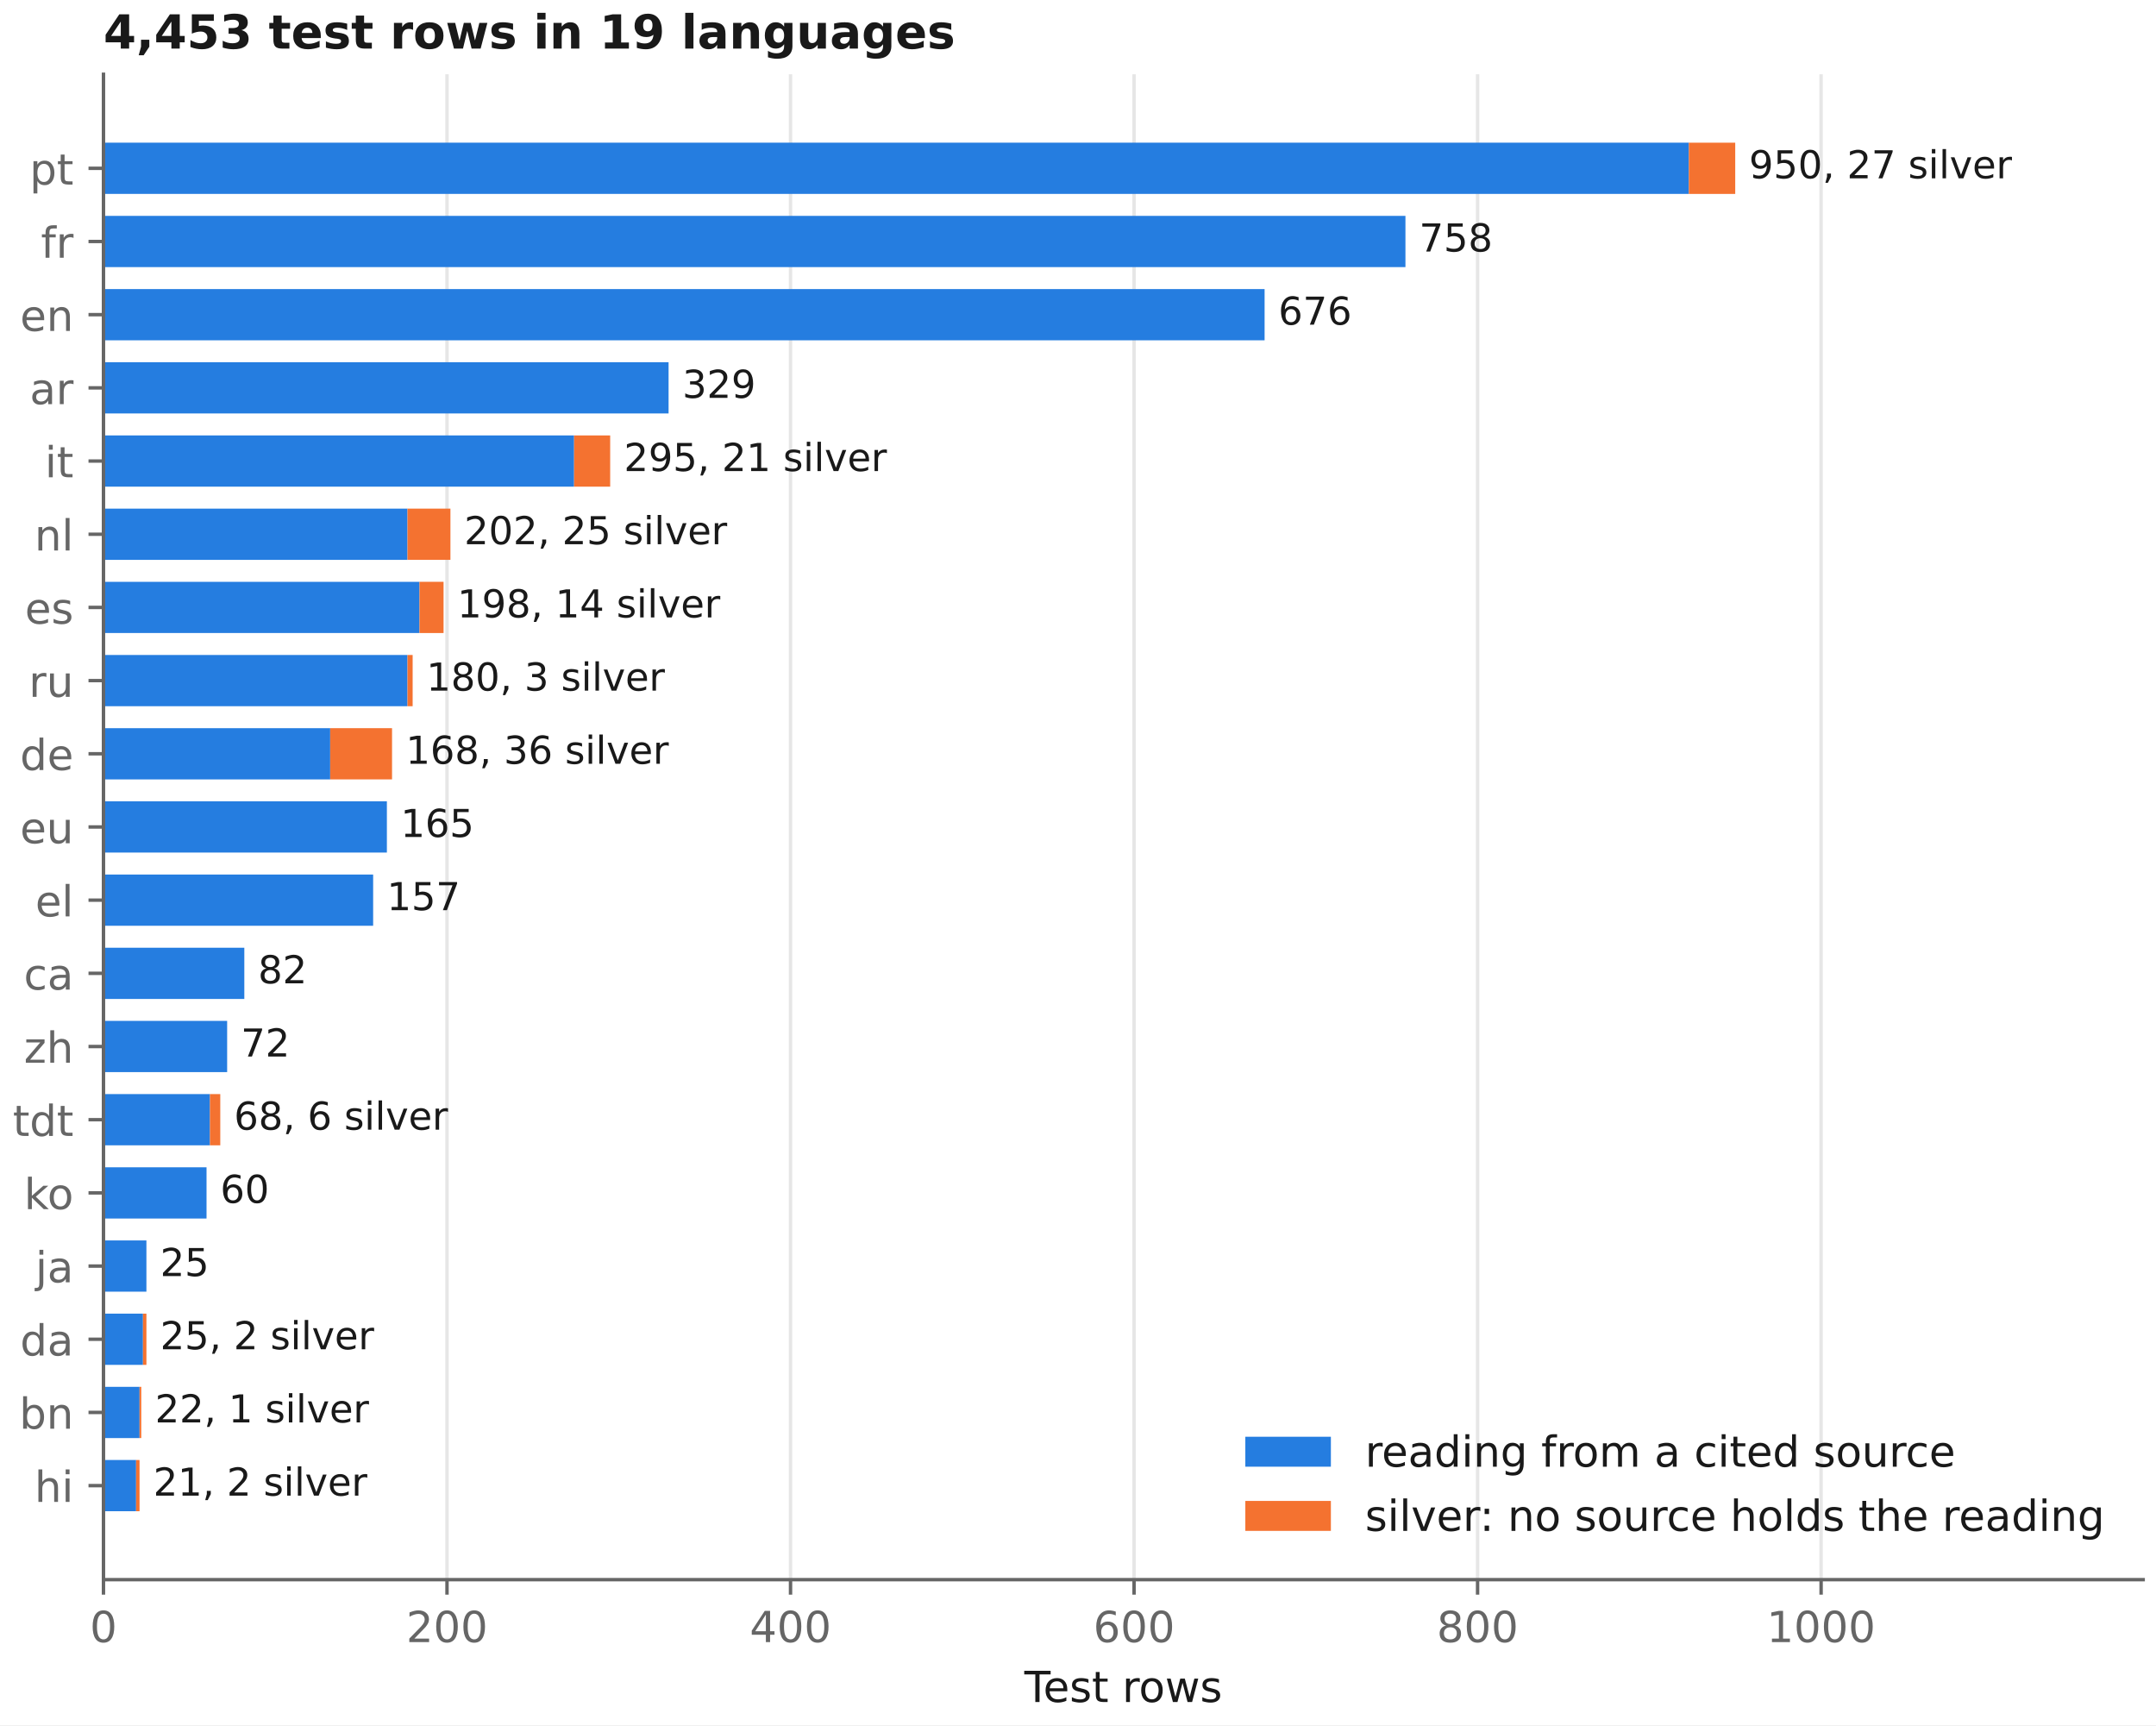
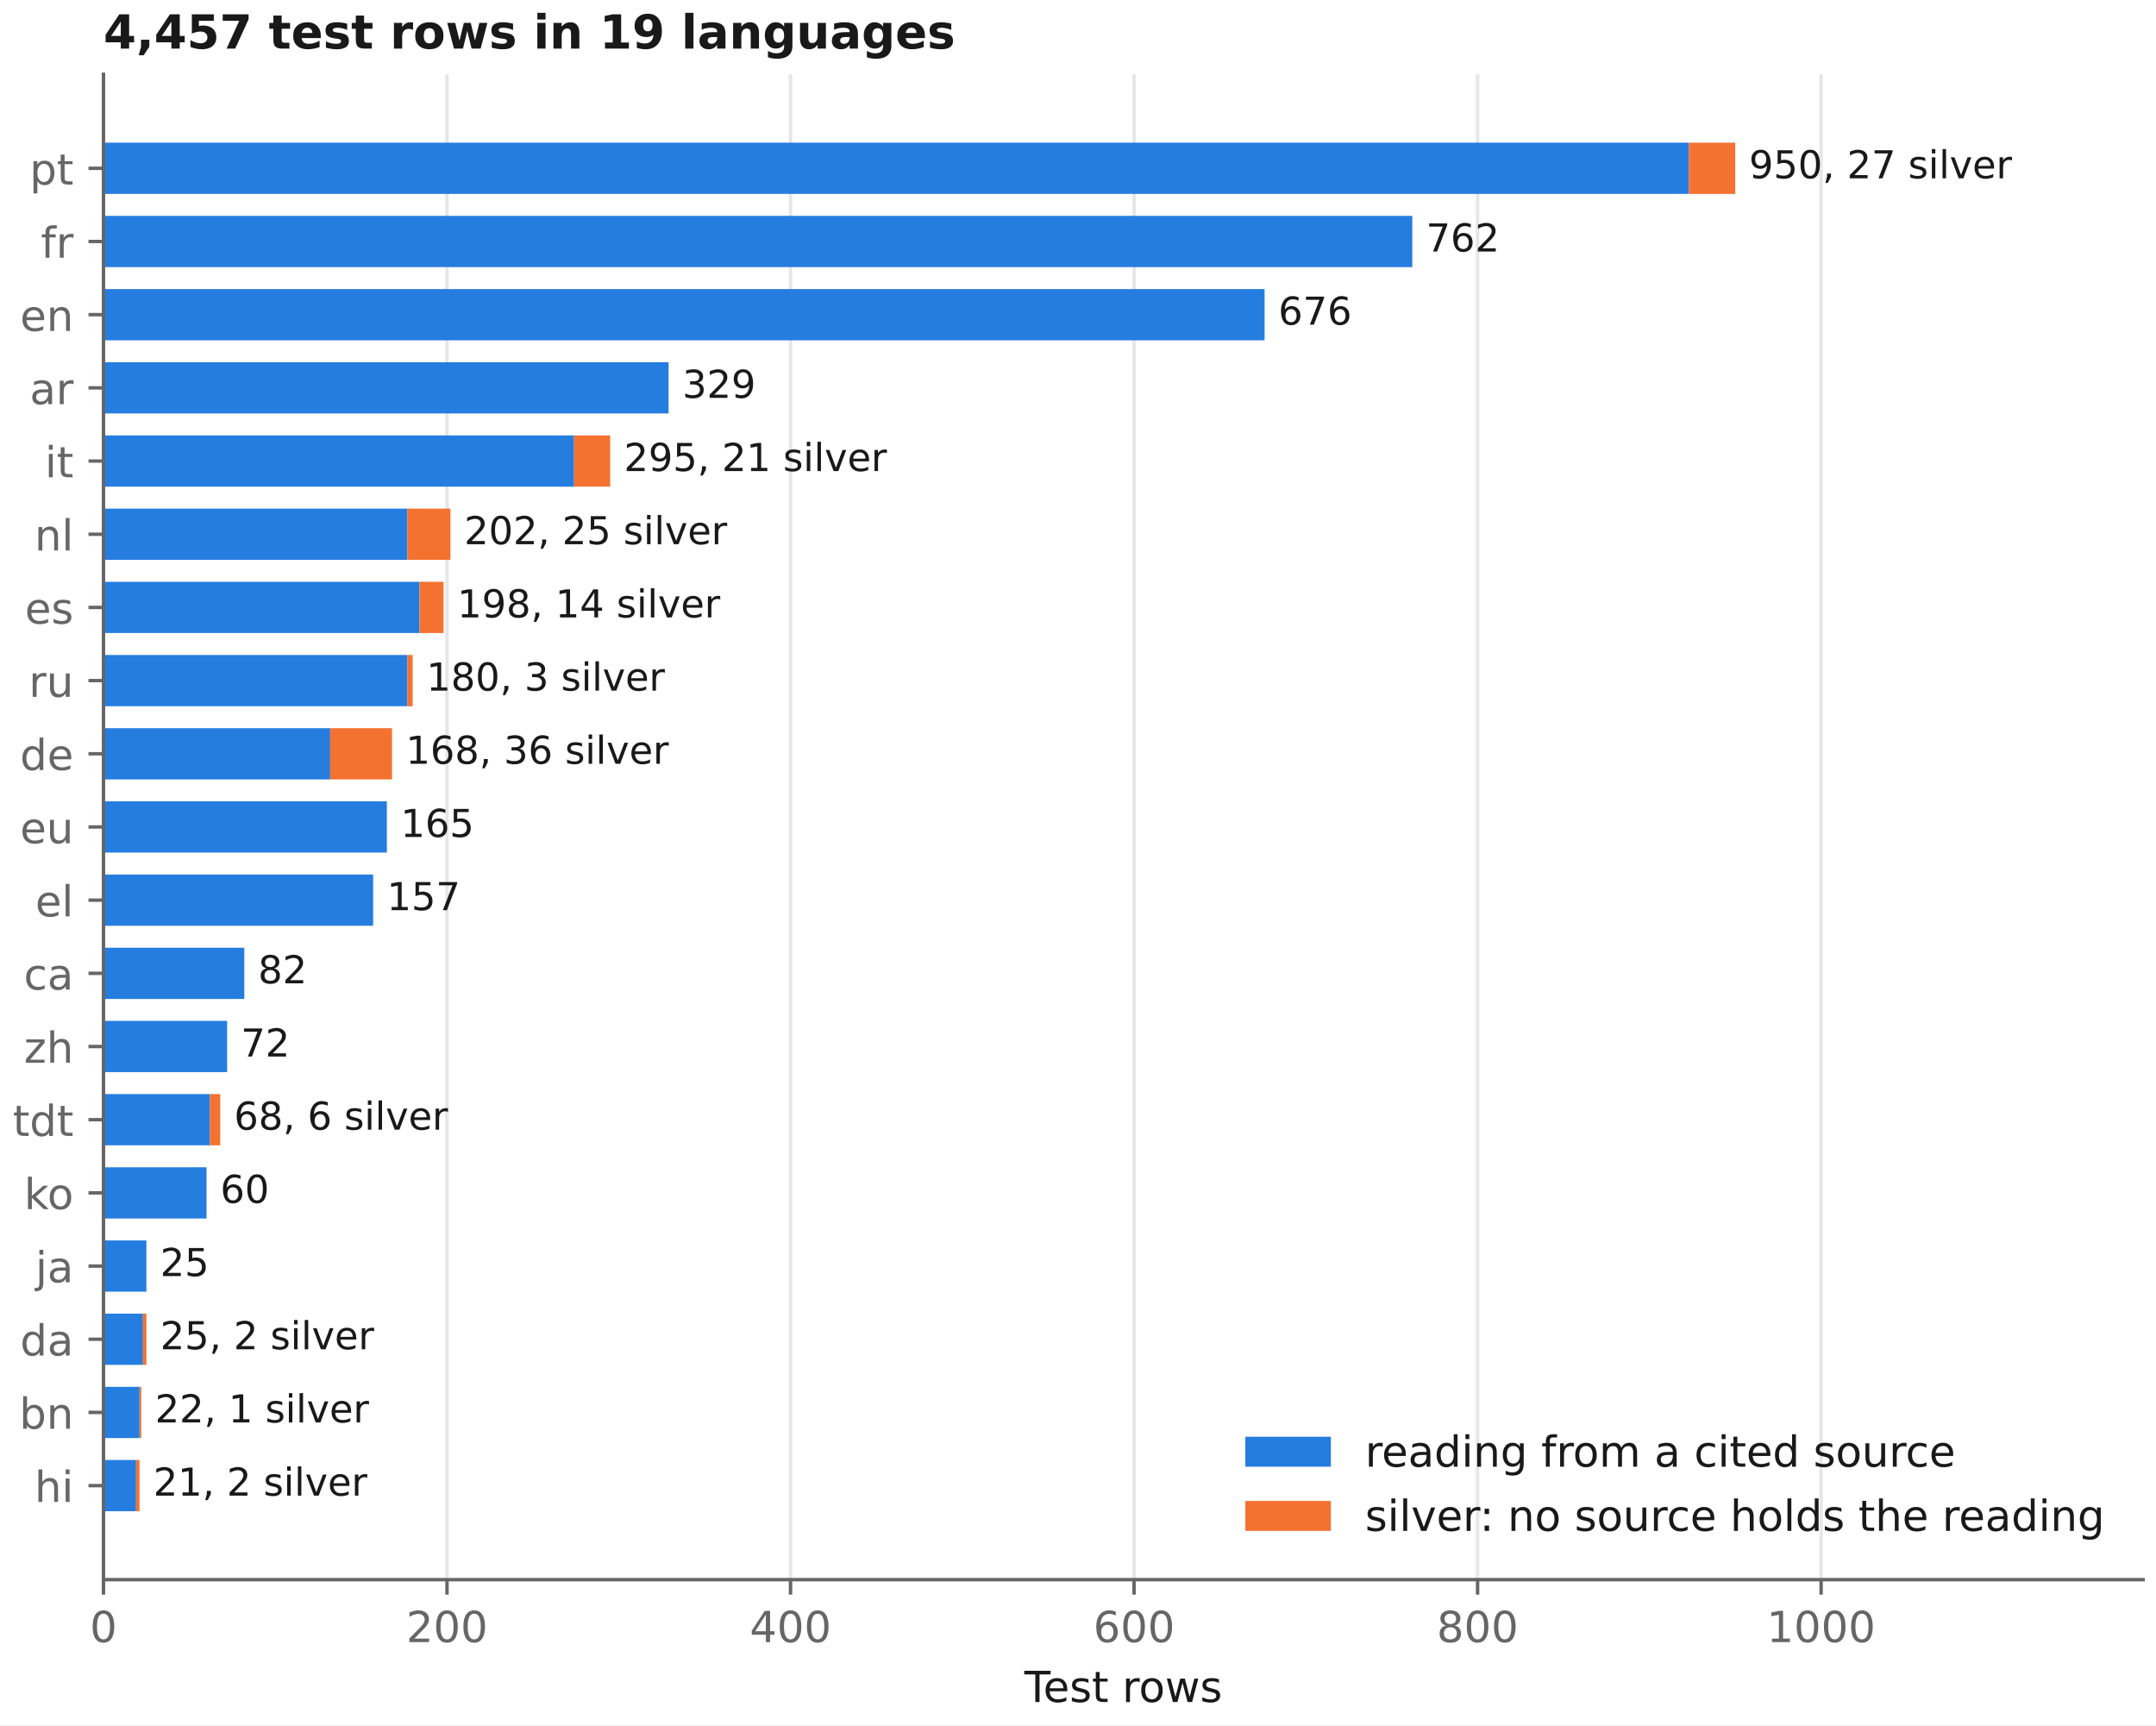
<svg xmlns="http://www.w3.org/2000/svg" xmlns:xlink="http://www.w3.org/1999/xlink" width="504pt" height="403.2pt" viewBox="0 0 504 403.2" version="1.1">
  <defs>
    <style type="text/css">*{stroke-linejoin: round; stroke-linecap: butt}</style>
  </defs>
  <g id="figure_1">
    <g id="patch_1">
      <path d="M 0 403.2  L 504 403.2  L 504 0  L 0 0  z " style="fill: #ffffff" />
    </g>
    <g id="axes_1">
      <g id="patch_2">
        <path d="M 24.189 369.2  L 501 369.2  L 501 17.359  L 24.189 17.359  z " style="fill: #ffffff" />
      </g>
      <g id="matplotlib.axis_1">
        <g id="xtick_1">
          <g id="line2d_1">
            <path d="M 24.189 369.2  L 24.189 17.359  " clip-path="url(#pc257450eb6)" style="fill: none; stroke: #e6e6e6; stroke-width: 0.8; stroke-linecap: square" />
          </g>
          <g id="line2d_2">
            <defs>
              <path id="m0db574f044" d="M 0 0  L 0 3.5  " style="stroke: #666666; stroke-width: 0.8" />
            </defs>
            <g>
              <use xlink:href="#m0db574f044" x="24.189" y="369.2" style="fill: #666666; stroke: #666666; stroke-width: 0.8" />
            </g>
          </g>
          <g id="text_1">
            <text style="font-size: 10px; font-family: 'DejaVu Sans', 'Bitstream Vera Sans', 'Computer Modern Sans Serif', 'Lucida Grande', 'Verdana', 'Geneva', 'Lucid', 'Arial', 'Helvetica', 'Avant Garde', sans-serif; text-anchor: middle; fill: #666666" x="24.189" y="383.797" transform="rotate(-0 24.1893 383.7974)">0</text>
          </g>
        </g>
        <g id="xtick_2">
          <g id="line2d_3">
            <path d="M 104.494 369.2  L 104.494 17.359  " clip-path="url(#pc257450eb6)" style="fill: none; stroke: #e6e6e6; stroke-width: 0.8; stroke-linecap: square" />
          </g>
          <g id="line2d_4">
            <g>
              <use xlink:href="#m0db574f044" x="104.494" y="369.2" style="fill: #666666; stroke: #666666; stroke-width: 0.8" />
            </g>
          </g>
          <g id="text_2">
            <text style="font-size: 10px; font-family: 'DejaVu Sans', 'Bitstream Vera Sans', 'Computer Modern Sans Serif', 'Lucida Grande', 'Verdana', 'Geneva', 'Lucid', 'Arial', 'Helvetica', 'Avant Garde', sans-serif; text-anchor: middle; fill: #666666" x="104.494" y="383.797" transform="rotate(-0 104.4942 383.7974)">200</text>
          </g>
        </g>
        <g id="xtick_3">
          <g id="line2d_5">
            <path d="M 184.799 369.2  L 184.799 17.359  " clip-path="url(#pc257450eb6)" style="fill: none; stroke: #e6e6e6; stroke-width: 0.8; stroke-linecap: square" />
          </g>
          <g id="line2d_6">
            <g>
              <use xlink:href="#m0db574f044" x="184.799" y="369.2" style="fill: #666666; stroke: #666666; stroke-width: 0.8" />
            </g>
          </g>
          <g id="text_3">
            <text style="font-size: 10px; font-family: 'DejaVu Sans', 'Bitstream Vera Sans', 'Computer Modern Sans Serif', 'Lucida Grande', 'Verdana', 'Geneva', 'Lucid', 'Arial', 'Helvetica', 'Avant Garde', sans-serif; text-anchor: middle; fill: #666666" x="184.799" y="383.797" transform="rotate(-0 184.7991 383.7974)">400</text>
          </g>
        </g>
        <g id="xtick_4">
          <g id="line2d_7">
            <path d="M 265.104 369.2  L 265.104 17.359  " clip-path="url(#pc257450eb6)" style="fill: none; stroke: #e6e6e6; stroke-width: 0.8; stroke-linecap: square" />
          </g>
          <g id="line2d_8">
            <g>
              <use xlink:href="#m0db574f044" x="265.104" y="369.2" style="fill: #666666; stroke: #666666; stroke-width: 0.8" />
            </g>
          </g>
          <g id="text_4">
            <text style="font-size: 10px; font-family: 'DejaVu Sans', 'Bitstream Vera Sans', 'Computer Modern Sans Serif', 'Lucida Grande', 'Verdana', 'Geneva', 'Lucid', 'Arial', 'Helvetica', 'Avant Garde', sans-serif; text-anchor: middle; fill: #666666" x="265.104" y="383.797" transform="rotate(-0 265.1041 383.7974)">600</text>
          </g>
        </g>
        <g id="xtick_5">
          <g id="line2d_9">
            <path d="M 345.409 369.2  L 345.409 17.359  " clip-path="url(#pc257450eb6)" style="fill: none; stroke: #e6e6e6; stroke-width: 0.8; stroke-linecap: square" />
          </g>
          <g id="line2d_10">
            <g>
              <use xlink:href="#m0db574f044" x="345.409" y="369.2" style="fill: #666666; stroke: #666666; stroke-width: 0.8" />
            </g>
          </g>
          <g id="text_5">
            <text style="font-size: 10px; font-family: 'DejaVu Sans', 'Bitstream Vera Sans', 'Computer Modern Sans Serif', 'Lucida Grande', 'Verdana', 'Geneva', 'Lucid', 'Arial', 'Helvetica', 'Avant Garde', sans-serif; text-anchor: middle; fill: #666666" x="345.409" y="383.797" transform="rotate(-0 345.409 383.7974)">800</text>
          </g>
        </g>
        <g id="xtick_6">
          <g id="line2d_11">
            <path d="M 425.714 369.2  L 425.714 17.359  " clip-path="url(#pc257450eb6)" style="fill: none; stroke: #e6e6e6; stroke-width: 0.8; stroke-linecap: square" />
          </g>
          <g id="line2d_12">
            <g>
              <use xlink:href="#m0db574f044" x="425.714" y="369.2" style="fill: #666666; stroke: #666666; stroke-width: 0.8" />
            </g>
          </g>
          <g id="text_6">
            <text style="font-size: 10px; font-family: 'DejaVu Sans', 'Bitstream Vera Sans', 'Computer Modern Sans Serif', 'Lucida Grande', 'Verdana', 'Geneva', 'Lucid', 'Arial', 'Helvetica', 'Avant Garde', sans-serif; text-anchor: middle; fill: #666666" x="425.714" y="383.797" transform="rotate(-0 425.7139 383.7974)">1000</text>
          </g>
        </g>
        <g id="text_7">
          <text style="font-size: 10px; font-family: 'DejaVu Sans', 'Bitstream Vera Sans', 'Computer Modern Sans Serif', 'Lucida Grande', 'Verdana', 'Geneva', 'Lucid', 'Arial', 'Helvetica', 'Avant Garde', sans-serif; text-anchor: middle; fill: #191919" x="262.595" y="397.797" transform="rotate(-0 262.5945 397.7974)">Test rows</text>
        </g>
      </g>
      <g id="matplotlib.axis_2">
        <g id="ytick_1">
          <g id="line2d_13">
            <defs>
              <path id="m9a97e96fcf" d="M 0 0  L -3.5 0  " style="stroke: #666666; stroke-width: 0.8" />
            </defs>
            <g>
              <use xlink:href="#m9a97e96fcf" x="24.189" y="347.22" style="fill: #666666; stroke: #666666; stroke-width: 0.8" />
            </g>
          </g>
          <g id="text_8">
            <text style="font-size: 10px; font-family: 'DejaVu Sans', 'Bitstream Vera Sans', 'Computer Modern Sans Serif', 'Lucida Grande', 'Verdana', 'Geneva', 'Lucid', 'Arial', 'Helvetica', 'Avant Garde', sans-serif; text-anchor: end; fill: #666666" x="17.189" y="351.02" transform="rotate(-0 17.1893 351.0196)">hi</text>
          </g>
        </g>
        <g id="ytick_2">
          <g id="line2d_14">
            <g>
              <use xlink:href="#m9a97e96fcf" x="24.189" y="330.116" style="fill: #666666; stroke: #666666; stroke-width: 0.8" />
            </g>
          </g>
          <g id="text_9">
            <text style="font-size: 10px; font-family: 'DejaVu Sans', 'Bitstream Vera Sans', 'Computer Modern Sans Serif', 'Lucida Grande', 'Verdana', 'Geneva', 'Lucid', 'Arial', 'Helvetica', 'Avant Garde', sans-serif; text-anchor: end; fill: #666666" x="17.189" y="333.915" transform="rotate(-0 17.1893 333.915)">bn</text>
          </g>
        </g>
        <g id="ytick_3">
          <g id="line2d_15">
            <g>
              <use xlink:href="#m9a97e96fcf" x="24.189" y="313.011" style="fill: #666666; stroke: #666666; stroke-width: 0.8" />
            </g>
          </g>
          <g id="text_10">
            <text style="font-size: 10px; font-family: 'DejaVu Sans', 'Bitstream Vera Sans', 'Computer Modern Sans Serif', 'Lucida Grande', 'Verdana', 'Geneva', 'Lucid', 'Arial', 'Helvetica', 'Avant Garde', sans-serif; text-anchor: end; fill: #666666" x="17.189" y="316.81" transform="rotate(-0 17.1893 316.8104)">da</text>
          </g>
        </g>
        <g id="ytick_4">
          <g id="line2d_16">
            <g>
              <use xlink:href="#m9a97e96fcf" x="24.189" y="295.907" style="fill: #666666; stroke: #666666; stroke-width: 0.8" />
            </g>
          </g>
          <g id="text_11">
            <text style="font-size: 10px; font-family: 'DejaVu Sans', 'Bitstream Vera Sans', 'Computer Modern Sans Serif', 'Lucida Grande', 'Verdana', 'Geneva', 'Lucid', 'Arial', 'Helvetica', 'Avant Garde', sans-serif; text-anchor: end; fill: #666666" x="17.189" y="299.706" transform="rotate(-0 17.1893 299.7058)">ja</text>
          </g>
        </g>
        <g id="ytick_5">
          <g id="line2d_17">
            <g>
              <use xlink:href="#m9a97e96fcf" x="24.189" y="278.802" style="fill: #666666; stroke: #666666; stroke-width: 0.8" />
            </g>
          </g>
          <g id="text_12">
            <text style="font-size: 10px; font-family: 'DejaVu Sans', 'Bitstream Vera Sans', 'Computer Modern Sans Serif', 'Lucida Grande', 'Verdana', 'Geneva', 'Lucid', 'Arial', 'Helvetica', 'Avant Garde', sans-serif; text-anchor: end; fill: #666666" x="17.189" y="282.601" transform="rotate(-0 17.1893 282.6013)">ko</text>
          </g>
        </g>
        <g id="ytick_6">
          <g id="line2d_18">
            <g>
              <use xlink:href="#m9a97e96fcf" x="24.189" y="261.697" style="fill: #666666; stroke: #666666; stroke-width: 0.8" />
            </g>
          </g>
          <g id="text_13">
            <text style="font-size: 10px; font-family: 'DejaVu Sans', 'Bitstream Vera Sans', 'Computer Modern Sans Serif', 'Lucida Grande', 'Verdana', 'Geneva', 'Lucid', 'Arial', 'Helvetica', 'Avant Garde', sans-serif; text-anchor: end; fill: #666666" x="17.189" y="265.497" transform="rotate(-0 17.1893 265.4967)">tdt</text>
          </g>
        </g>
        <g id="ytick_7">
          <g id="line2d_19">
            <g>
              <use xlink:href="#m9a97e96fcf" x="24.189" y="244.593" style="fill: #666666; stroke: #666666; stroke-width: 0.8" />
            </g>
          </g>
          <g id="text_14">
            <text style="font-size: 10px; font-family: 'DejaVu Sans', 'Bitstream Vera Sans', 'Computer Modern Sans Serif', 'Lucida Grande', 'Verdana', 'Geneva', 'Lucid', 'Arial', 'Helvetica', 'Avant Garde', sans-serif; text-anchor: end; fill: #666666" x="17.189" y="248.392" transform="rotate(-0 17.1893 248.3921)">zh</text>
          </g>
        </g>
        <g id="ytick_8">
          <g id="line2d_20">
            <g>
              <use xlink:href="#m9a97e96fcf" x="24.189" y="227.488" style="fill: #666666; stroke: #666666; stroke-width: 0.8" />
            </g>
          </g>
          <g id="text_15">
            <text style="font-size: 10px; font-family: 'DejaVu Sans', 'Bitstream Vera Sans', 'Computer Modern Sans Serif', 'Lucida Grande', 'Verdana', 'Geneva', 'Lucid', 'Arial', 'Helvetica', 'Avant Garde', sans-serif; text-anchor: end; fill: #666666" x="17.189" y="231.287" transform="rotate(-0 17.1893 231.2871)">ca</text>
          </g>
        </g>
        <g id="ytick_9">
          <g id="line2d_21">
            <g>
              <use xlink:href="#m9a97e96fcf" x="24.189" y="210.384" style="fill: #666666; stroke: #666666; stroke-width: 0.8" />
            </g>
          </g>
          <g id="text_16">
            <text style="font-size: 10px; font-family: 'DejaVu Sans', 'Bitstream Vera Sans', 'Computer Modern Sans Serif', 'Lucida Grande', 'Verdana', 'Geneva', 'Lucid', 'Arial', 'Helvetica', 'Avant Garde', sans-serif; text-anchor: end; fill: #666666" x="17.189" y="214.183" transform="rotate(-0 17.1893 214.1829)">el</text>
          </g>
        </g>
        <g id="ytick_10">
          <g id="line2d_22">
            <g>
              <use xlink:href="#m9a97e96fcf" x="24.189" y="193.279" style="fill: #666666; stroke: #666666; stroke-width: 0.8" />
            </g>
          </g>
          <g id="text_17">
            <text style="font-size: 10px; font-family: 'DejaVu Sans', 'Bitstream Vera Sans', 'Computer Modern Sans Serif', 'Lucida Grande', 'Verdana', 'Geneva', 'Lucid', 'Arial', 'Helvetica', 'Avant Garde', sans-serif; text-anchor: end; fill: #666666" x="17.189" y="197.078" transform="rotate(-0 17.1893 197.078)">eu</text>
          </g>
        </g>
        <g id="ytick_11">
          <g id="line2d_23">
            <g>
              <use xlink:href="#m9a97e96fcf" x="24.189" y="176.175" style="fill: #666666; stroke: #666666; stroke-width: 0.8" />
            </g>
          </g>
          <g id="text_18">
            <text style="font-size: 10px; font-family: 'DejaVu Sans', 'Bitstream Vera Sans', 'Computer Modern Sans Serif', 'Lucida Grande', 'Verdana', 'Geneva', 'Lucid', 'Arial', 'Helvetica', 'Avant Garde', sans-serif; text-anchor: end; fill: #666666" x="17.189" y="179.974" transform="rotate(-0 17.1893 179.9738)">de</text>
          </g>
        </g>
        <g id="ytick_12">
          <g id="line2d_24">
            <g>
              <use xlink:href="#m9a97e96fcf" x="24.189" y="159.07" style="fill: #666666; stroke: #666666; stroke-width: 0.8" />
            </g>
          </g>
          <g id="text_19">
            <text style="font-size: 10px; font-family: 'DejaVu Sans', 'Bitstream Vera Sans', 'Computer Modern Sans Serif', 'Lucida Grande', 'Verdana', 'Geneva', 'Lucid', 'Arial', 'Helvetica', 'Avant Garde', sans-serif; text-anchor: end; fill: #666666" x="17.189" y="162.869" transform="rotate(-0 17.1893 162.8688)">ru</text>
          </g>
        </g>
        <g id="ytick_13">
          <g id="line2d_25">
            <g>
              <use xlink:href="#m9a97e96fcf" x="24.189" y="141.965" style="fill: #666666; stroke: #666666; stroke-width: 0.8" />
            </g>
          </g>
          <g id="text_20">
            <text style="font-size: 10px; font-family: 'DejaVu Sans', 'Bitstream Vera Sans', 'Computer Modern Sans Serif', 'Lucida Grande', 'Verdana', 'Geneva', 'Lucid', 'Arial', 'Helvetica', 'Avant Garde', sans-serif; text-anchor: end; fill: #666666" x="17.189" y="145.764" transform="rotate(-0 17.1893 145.7642)">es</text>
          </g>
        </g>
        <g id="ytick_14">
          <g id="line2d_26">
            <g>
              <use xlink:href="#m9a97e96fcf" x="24.189" y="124.861" style="fill: #666666; stroke: #666666; stroke-width: 0.8" />
            </g>
          </g>
          <g id="text_21">
            <text style="font-size: 10px; font-family: 'DejaVu Sans', 'Bitstream Vera Sans', 'Computer Modern Sans Serif', 'Lucida Grande', 'Verdana', 'Geneva', 'Lucid', 'Arial', 'Helvetica', 'Avant Garde', sans-serif; text-anchor: end; fill: #666666" x="17.189" y="128.66" transform="rotate(-0 17.1893 128.66)">nl</text>
          </g>
        </g>
        <g id="ytick_15">
          <g id="line2d_27">
            <g>
              <use xlink:href="#m9a97e96fcf" x="24.189" y="107.756" style="fill: #666666; stroke: #666666; stroke-width: 0.8" />
            </g>
          </g>
          <g id="text_22">
            <text style="font-size: 10px; font-family: 'DejaVu Sans', 'Bitstream Vera Sans', 'Computer Modern Sans Serif', 'Lucida Grande', 'Verdana', 'Geneva', 'Lucid', 'Arial', 'Helvetica', 'Avant Garde', sans-serif; text-anchor: end; fill: #666666" x="17.189" y="111.555" transform="rotate(-0 17.1893 111.5555)">it</text>
          </g>
        </g>
        <g id="ytick_16">
          <g id="line2d_28">
            <g>
              <use xlink:href="#m9a97e96fcf" x="24.189" y="90.652" style="fill: #666666; stroke: #666666; stroke-width: 0.8" />
            </g>
          </g>
          <g id="text_23">
            <text style="font-size: 10px; font-family: 'DejaVu Sans', 'Bitstream Vera Sans', 'Computer Modern Sans Serif', 'Lucida Grande', 'Verdana', 'Geneva', 'Lucid', 'Arial', 'Helvetica', 'Avant Garde', sans-serif; text-anchor: end; fill: #666666" x="17.189" y="94.45" transform="rotate(-0 17.1893 94.45048)">ar</text>
          </g>
        </g>
        <g id="ytick_17">
          <g id="line2d_29">
            <g>
              <use xlink:href="#m9a97e96fcf" x="24.189" y="73.547" style="fill: #666666; stroke: #666666; stroke-width: 0.8" />
            </g>
          </g>
          <g id="text_24">
            <text style="font-size: 10px; font-family: 'DejaVu Sans', 'Bitstream Vera Sans', 'Computer Modern Sans Serif', 'Lucida Grande', 'Verdana', 'Geneva', 'Lucid', 'Arial', 'Helvetica', 'Avant Garde', sans-serif; text-anchor: end; fill: #666666" x="17.189" y="77.346" transform="rotate(-0 17.1893 77.3459)">en</text>
          </g>
        </g>
        <g id="ytick_18">
          <g id="line2d_30">
            <g>
              <use xlink:href="#m9a97e96fcf" x="24.189" y="56.442" style="fill: #666666; stroke: #666666; stroke-width: 0.8" />
            </g>
          </g>
          <g id="text_25">
            <text style="font-size: 10px; font-family: 'DejaVu Sans', 'Bitstream Vera Sans', 'Computer Modern Sans Serif', 'Lucida Grande', 'Verdana', 'Geneva', 'Lucid', 'Arial', 'Helvetica', 'Avant Garde', sans-serif; text-anchor: end; fill: #666666" x="17.189" y="60.242" transform="rotate(-0 17.1893 60.24171)">fr</text>
          </g>
        </g>
        <g id="ytick_19">
          <g id="line2d_31">
            <g>
              <use xlink:href="#m9a97e96fcf" x="24.189" y="39.338" style="fill: #666666; stroke: #666666; stroke-width: 0.8" />
            </g>
          </g>
          <g id="text_26">
            <text style="font-size: 10px; font-family: 'DejaVu Sans', 'Bitstream Vera Sans', 'Computer Modern Sans Serif', 'Lucida Grande', 'Verdana', 'Geneva', 'Lucid', 'Arial', 'Helvetica', 'Avant Garde', sans-serif; text-anchor: end; fill: #666666" x="17.189" y="43.137" transform="rotate(-0 17.1893 43.13674)">pt</text>
          </g>
        </g>
      </g>
      <g id="patch_3">
        <path d="M 24.189 353.207  L 31.818 353.207  L 31.818 341.234  L 24.189 341.234  z " clip-path="url(#pc257450eb6)" style="fill: #257de0" />
      </g>
      <g id="patch_4">
        <path d="M 24.189 336.102  L 32.621 336.102  L 32.621 324.129  L 24.189 324.129  z " clip-path="url(#pc257450eb6)" style="fill: #257de0" />
      </g>
      <g id="patch_5">
        <path d="M 24.189 318.998  L 33.424 318.998  L 33.424 307.025  L 24.189 307.025  z " clip-path="url(#pc257450eb6)" style="fill: #257de0" />
      </g>
      <g id="patch_6">
        <path d="M 24.189 301.893  L 34.227 301.893  L 34.227 289.92  L 24.189 289.92  z " clip-path="url(#pc257450eb6)" style="fill: #257de0" />
      </g>
      <g id="patch_7">
        <path d="M 24.189 284.789  L 48.281 284.789  L 48.281 272.815  L 24.189 272.815  z " clip-path="url(#pc257450eb6)" style="fill: #257de0" />
      </g>
      <g id="patch_8">
        <path d="M 24.189 267.684  L 49.084 267.684  L 49.084 255.711  L 24.189 255.711  z " clip-path="url(#pc257450eb6)" style="fill: #257de0" />
      </g>
      <g id="patch_9">
        <path d="M 24.189 250.579  L 53.099 250.579  L 53.099 238.606  L 24.189 238.606  z " clip-path="url(#pc257450eb6)" style="fill: #257de0" />
      </g>
      <g id="patch_10">
        <path d="M 24.189 233.475  L 57.114 233.475  L 57.114 221.502  L 24.189 221.502  z " clip-path="url(#pc257450eb6)" style="fill: #257de0" />
      </g>
      <g id="patch_11">
        <path d="M 24.189 216.37  L 87.229 216.37  L 87.229 204.397  L 24.189 204.397  z " clip-path="url(#pc257450eb6)" style="fill: #257de0" />
      </g>
      <g id="patch_12">
        <path d="M 24.189 199.266  L 90.441 199.266  L 90.441 187.293  L 24.189 187.293  z " clip-path="url(#pc257450eb6)" style="fill: #257de0" />
      </g>
      <g id="patch_13">
        <path d="M 24.189 182.161  L 77.191 182.161  L 77.191 170.188  L 24.189 170.188  z " clip-path="url(#pc257450eb6)" style="fill: #257de0" />
      </g>
      <g id="patch_14">
        <path d="M 24.189 165.057  L 95.259 165.057  L 95.259 153.083  L 24.189 153.083  z " clip-path="url(#pc257450eb6)" style="fill: #257de0" />
      </g>
      <g id="patch_15">
        <path d="M 24.189 147.952  L 98.07 147.952  L 98.07 135.979  L 24.189 135.979  z " clip-path="url(#pc257450eb6)" style="fill: #257de0" />
      </g>
      <g id="patch_16">
        <path d="M 24.189 130.847  L 95.259 130.847  L 95.259 118.874  L 24.189 118.874  z " clip-path="url(#pc257450eb6)" style="fill: #257de0" />
      </g>
      <g id="patch_17">
        <path d="M 24.189 113.743  L 134.207 113.743  L 134.207 101.77  L 24.189 101.77  z " clip-path="url(#pc257450eb6)" style="fill: #257de0" />
      </g>
      <g id="patch_18">
        <path d="M 24.189 96.638  L 156.291 96.638  L 156.291 84.665  L 24.189 84.665  z " clip-path="url(#pc257450eb6)" style="fill: #257de0" />
      </g>
      <g id="patch_19">
        <path d="M 24.189 79.534  L 295.62 79.534  L 295.62 67.56  L 24.189 67.56  z " clip-path="url(#pc257450eb6)" style="fill: #257de0" />
      </g>
      <g id="patch_20">
-         <path d="M 24.189 62.429  L 328.545 62.429  L 328.545 50.456  L 24.189 50.456  z " clip-path="url(#pc257450eb6)" style="fill: #257de0" />
+         <path d="M 24.189 62.429  L 330.151 62.429  L 330.151 50.456  L 24.189 50.456  z " clip-path="url(#pc257450eb6)" style="fill: #257de0" />
      </g>
      <g id="patch_21">
        <path d="M 24.189 45.325  L 394.797 45.325  L 394.797 33.351  L 24.189 33.351  z " clip-path="url(#pc257450eb6)" style="fill: #257de0" />
      </g>
      <g id="patch_22">
        <path d="M 31.818 353.207  L 32.621 353.207  L 32.621 341.234  L 31.818 341.234  z " clip-path="url(#pc257450eb6)" style="fill: #f47230" />
      </g>
      <g id="patch_23">
        <path d="M 32.621 336.102  L 33.023 336.102  L 33.023 324.129  L 32.621 324.129  z " clip-path="url(#pc257450eb6)" style="fill: #f47230" />
      </g>
      <g id="patch_24">
        <path d="M 33.424 318.998  L 34.227 318.998  L 34.227 307.025  L 33.424 307.025  z " clip-path="url(#pc257450eb6)" style="fill: #f47230" />
      </g>
      <g id="patch_25">
        <path d="M 34.227 301.893  L 34.227 301.893  L 34.227 289.92  L 34.227 289.92  z " clip-path="url(#pc257450eb6)" style="fill: #f47230" />
      </g>
      <g id="patch_26">
        <path d="M 48.281 284.789  L 48.281 284.789  L 48.281 272.815  L 48.281 272.815  z " clip-path="url(#pc257450eb6)" style="fill: #f47230" />
      </g>
      <g id="patch_27">
        <path d="M 49.084 267.684  L 51.493 267.684  L 51.493 255.711  L 49.084 255.711  z " clip-path="url(#pc257450eb6)" style="fill: #f47230" />
      </g>
      <g id="patch_28">
        <path d="M 53.099 250.579  L 53.099 250.579  L 53.099 238.606  L 53.099 238.606  z " clip-path="url(#pc257450eb6)" style="fill: #f47230" />
      </g>
      <g id="patch_29">
        <path d="M 57.114 233.475  L 57.114 233.475  L 57.114 221.502  L 57.114 221.502  z " clip-path="url(#pc257450eb6)" style="fill: #f47230" />
      </g>
      <g id="patch_30">
        <path d="M 87.229 216.37  L 87.229 216.37  L 87.229 204.397  L 87.229 204.397  z " clip-path="url(#pc257450eb6)" style="fill: #f47230" />
      </g>
      <g id="patch_31">
        <path d="M 90.441 199.266  L 90.441 199.266  L 90.441 187.293  L 90.441 187.293  z " clip-path="url(#pc257450eb6)" style="fill: #f47230" />
      </g>
      <g id="patch_32">
        <path d="M 77.191 182.161  L 91.645 182.161  L 91.645 170.188  L 77.191 170.188  z " clip-path="url(#pc257450eb6)" style="fill: #f47230" />
      </g>
      <g id="patch_33">
        <path d="M 95.259 165.057  L 96.464 165.057  L 96.464 153.083  L 95.259 153.083  z " clip-path="url(#pc257450eb6)" style="fill: #f47230" />
      </g>
      <g id="patch_34">
        <path d="M 98.07 147.952  L 103.691 147.952  L 103.691 135.979  L 98.07 135.979  z " clip-path="url(#pc257450eb6)" style="fill: #f47230" />
      </g>
      <g id="patch_35">
        <path d="M 95.259 130.847  L 105.297 130.847  L 105.297 118.874  L 95.259 118.874  z " clip-path="url(#pc257450eb6)" style="fill: #f47230" />
      </g>
      <g id="patch_36">
        <path d="M 134.207 113.743  L 142.639 113.743  L 142.639 101.77  L 134.207 101.77  z " clip-path="url(#pc257450eb6)" style="fill: #f47230" />
      </g>
      <g id="patch_37">
        <path d="M 156.291 96.638  L 156.291 96.638  L 156.291 84.665  L 156.291 84.665  z " clip-path="url(#pc257450eb6)" style="fill: #f47230" />
      </g>
      <g id="patch_38">
        <path d="M 295.62 79.534  L 295.62 79.534  L 295.62 67.56  L 295.62 67.56  z " clip-path="url(#pc257450eb6)" style="fill: #f47230" />
      </g>
      <g id="patch_39">
-         <path d="M 328.545 62.429  L 328.545 62.429  L 328.545 50.456  L 328.545 50.456  z " clip-path="url(#pc257450eb6)" style="fill: #f47230" />
+         <path d="M 330.151 62.429  L 330.151 62.429  L 330.151 50.456  L 330.151 50.456  z " clip-path="url(#pc257450eb6)" style="fill: #f47230" />
      </g>
      <g id="patch_40">
        <path d="M 394.797 45.325  L 405.638 45.325  L 405.638 33.351  L 394.797 33.351  z " clip-path="url(#pc257450eb6)" style="fill: #f47230" />
      </g>
      <g id="patch_41">
        <path d="M 24.189 369.2  L 24.189 17.359  " style="fill: none; stroke: #666666; stroke-width: 0.8; stroke-linejoin: miter; stroke-linecap: square" />
      </g>
      <g id="patch_42">
        <path d="M 24.189 369.2  L 501 369.2  " style="fill: none; stroke: #666666; stroke-width: 0.8; stroke-linejoin: miter; stroke-linecap: square" />
      </g>
      <g id="text_27">
        <text style="font-size: 9px; font-family: 'DejaVu Sans', 'Bitstream Vera Sans', 'Computer Modern Sans Serif', 'Lucida Grande', 'Verdana', 'Geneva', 'Lucid', 'Arial', 'Helvetica', 'Avant Garde', sans-serif; text-anchor: start; fill: #191919" x="35.834" y="349.559" transform="rotate(-0 35.83352 349.5586)">21, 2 silver</text>
      </g>
      <g id="text_28">
        <text style="font-size: 9px; font-family: 'DejaVu Sans', 'Bitstream Vera Sans', 'Computer Modern Sans Serif', 'Lucida Grande', 'Verdana', 'Geneva', 'Lucid', 'Arial', 'Helvetica', 'Avant Garde', sans-serif; text-anchor: start; fill: #191919" x="36.235" y="332.454" transform="rotate(-0 36.23504 332.454)">22, 1 silver</text>
      </g>
      <g id="text_29">
        <text style="font-size: 9px; font-family: 'DejaVu Sans', 'Bitstream Vera Sans', 'Computer Modern Sans Serif', 'Lucida Grande', 'Verdana', 'Geneva', 'Lucid', 'Arial', 'Helvetica', 'Avant Garde', sans-serif; text-anchor: start; fill: #191919" x="37.44" y="315.349" transform="rotate(-0 37.43961 315.3495)">25, 2 silver</text>
      </g>
      <g id="text_30">
        <text style="font-size: 9px; font-family: 'DejaVu Sans', 'Bitstream Vera Sans', 'Computer Modern Sans Serif', 'Lucida Grande', 'Verdana', 'Geneva', 'Lucid', 'Arial', 'Helvetica', 'Avant Garde', sans-serif; text-anchor: start; fill: #191919" x="37.44" y="298.245" transform="rotate(-0 37.43961 298.2445)">25</text>
      </g>
      <g id="text_31">
        <text style="font-size: 9px; font-family: 'DejaVu Sans', 'Bitstream Vera Sans', 'Computer Modern Sans Serif', 'Lucida Grande', 'Verdana', 'Geneva', 'Lucid', 'Arial', 'Helvetica', 'Avant Garde', sans-serif; text-anchor: start; fill: #191919" x="51.493" y="281.14" transform="rotate(-0 51.49298 281.1399)">60</text>
      </g>
      <g id="text_32">
        <text style="font-size: 9px; font-family: 'DejaVu Sans', 'Bitstream Vera Sans', 'Computer Modern Sans Serif', 'Lucida Grande', 'Verdana', 'Geneva', 'Lucid', 'Arial', 'Helvetica', 'Avant Garde', sans-serif; text-anchor: start; fill: #191919" x="54.705" y="264.036" transform="rotate(-0 54.70517 264.0357)">68, 6 silver</text>
      </g>
      <g id="text_33">
        <text style="font-size: 9px; font-family: 'DejaVu Sans', 'Bitstream Vera Sans', 'Computer Modern Sans Serif', 'Lucida Grande', 'Verdana', 'Geneva', 'Lucid', 'Arial', 'Helvetica', 'Avant Garde', sans-serif; text-anchor: start; fill: #191919" x="56.311" y="246.931" transform="rotate(-0 56.31127 246.9308)">72</text>
      </g>
      <g id="text_34">
        <text style="font-size: 9px; font-family: 'DejaVu Sans', 'Bitstream Vera Sans', 'Computer Modern Sans Serif', 'Lucida Grande', 'Verdana', 'Geneva', 'Lucid', 'Arial', 'Helvetica', 'Avant Garde', sans-serif; text-anchor: start; fill: #191919" x="60.327" y="229.826" transform="rotate(-0 60.32652 229.8262)">82</text>
      </g>
      <g id="text_35">
        <text style="font-size: 9px; font-family: 'DejaVu Sans', 'Bitstream Vera Sans', 'Computer Modern Sans Serif', 'Lucida Grande', 'Verdana', 'Geneva', 'Lucid', 'Arial', 'Helvetica', 'Avant Garde', sans-serif; text-anchor: start; fill: #191919" x="90.441" y="212.722" transform="rotate(-0 90.44086 212.7216)">157</text>
      </g>
      <g id="text_36">
        <text style="font-size: 9px; font-family: 'DejaVu Sans', 'Bitstream Vera Sans', 'Computer Modern Sans Serif', 'Lucida Grande', 'Verdana', 'Geneva', 'Lucid', 'Arial', 'Helvetica', 'Avant Garde', sans-serif; text-anchor: start; fill: #191919" x="93.653" y="195.617" transform="rotate(-0 93.65306 195.617)">165</text>
      </g>
      <g id="text_37">
        <text style="font-size: 9px; font-family: 'DejaVu Sans', 'Bitstream Vera Sans', 'Computer Modern Sans Serif', 'Lucida Grande', 'Verdana', 'Geneva', 'Lucid', 'Arial', 'Helvetica', 'Avant Garde', sans-serif; text-anchor: start; fill: #191919" x="94.858" y="178.513" transform="rotate(-0 94.85763 178.5128)">168, 36 silver</text>
      </g>
      <g id="text_38">
        <text style="font-size: 9px; font-family: 'DejaVu Sans', 'Bitstream Vera Sans', 'Computer Modern Sans Serif', 'Lucida Grande', 'Verdana', 'Geneva', 'Lucid', 'Arial', 'Helvetica', 'Avant Garde', sans-serif; text-anchor: start; fill: #191919" x="99.676" y="161.408" transform="rotate(-0 99.67593 161.4082)">180, 3 silver</text>
      </g>
      <g id="text_39">
        <text style="font-size: 9px; font-family: 'DejaVu Sans', 'Bitstream Vera Sans', 'Computer Modern Sans Serif', 'Lucida Grande', 'Verdana', 'Geneva', 'Lucid', 'Arial', 'Helvetica', 'Avant Garde', sans-serif; text-anchor: start; fill: #191919" x="106.903" y="144.304" transform="rotate(-0 106.9034 144.3036)">198, 14 silver</text>
      </g>
      <g id="text_40">
        <text style="font-size: 9px; font-family: 'DejaVu Sans', 'Bitstream Vera Sans', 'Computer Modern Sans Serif', 'Lucida Grande', 'Verdana', 'Geneva', 'Lucid', 'Arial', 'Helvetica', 'Avant Garde', sans-serif; text-anchor: start; fill: #191919" x="108.509" y="127.199" transform="rotate(-0 108.5095 127.1991)">202, 25 silver</text>
      </g>
      <g id="text_41">
        <text style="font-size: 9px; font-family: 'DejaVu Sans', 'Bitstream Vera Sans', 'Computer Modern Sans Serif', 'Lucida Grande', 'Verdana', 'Geneva', 'Lucid', 'Arial', 'Helvetica', 'Avant Garde', sans-serif; text-anchor: start; fill: #191919" x="145.851" y="110.094" transform="rotate(-0 145.8513 110.0945)">295, 21 silver</text>
      </g>
      <g id="text_42">
        <text style="font-size: 9px; font-family: 'DejaVu Sans', 'Bitstream Vera Sans', 'Computer Modern Sans Serif', 'Lucida Grande', 'Verdana', 'Geneva', 'Lucid', 'Arial', 'Helvetica', 'Avant Garde', sans-serif; text-anchor: start; fill: #191919" x="159.503" y="92.99" transform="rotate(-0 159.5031 92.98954)">329</text>
      </g>
      <g id="text_43">
        <text style="font-size: 9px; font-family: 'DejaVu Sans', 'Bitstream Vera Sans', 'Computer Modern Sans Serif', 'Lucida Grande', 'Verdana', 'Geneva', 'Lucid', 'Arial', 'Helvetica', 'Avant Garde', sans-serif; text-anchor: start; fill: #191919" x="298.832" y="75.885" transform="rotate(-0 298.8321 75.88496)">676</text>
      </g>
      <g id="text_44">
-         <text style="font-size: 9px; font-family: 'DejaVu Sans', 'Bitstream Vera Sans', 'Computer Modern Sans Serif', 'Lucida Grande', 'Verdana', 'Geneva', 'Lucid', 'Arial', 'Helvetica', 'Avant Garde', sans-serif; text-anchor: start; fill: #191919" x="331.757" y="58.78" transform="rotate(-0 331.7571 58.78038)">758</text>
+         <text style="font-size: 9px; font-family: 'DejaVu Sans', 'Bitstream Vera Sans', 'Computer Modern Sans Serif', 'Lucida Grande', 'Verdana', 'Geneva', 'Lucid', 'Arial', 'Helvetica', 'Avant Garde', sans-serif; text-anchor: start; fill: #191919" x="333.363" y="58.78" transform="rotate(-0 333.3632 58.78038)">762</text>
      </g>
      <g id="text_45">
        <text style="font-size: 9px; font-family: 'DejaVu Sans', 'Bitstream Vera Sans', 'Computer Modern Sans Serif', 'Lucida Grande', 'Verdana', 'Geneva', 'Lucid', 'Arial', 'Helvetica', 'Avant Garde', sans-serif; text-anchor: start; fill: #191919" x="408.85" y="41.676" transform="rotate(-0 408.8499 41.67615)">950, 27 silver</text>
      </g>
      <g id="text_46">
-         <text style="font-weight: 700; font-size: 11px; font-family: 'DejaVu Sans', 'Bitstream Vera Sans', 'Computer Modern Sans Serif', 'Lucida Grande', 'Verdana', 'Geneva', 'Lucid', 'Arial', 'Helvetica', 'Avant Garde', sans-serif; text-anchor: start; fill: #191919" x="24.189" y="11.359" transform="rotate(-0 24.1893 11.35852)">4,453 test rows in 19 languages</text>
+         <text style="font-weight: 700; font-size: 11px; font-family: 'DejaVu Sans', 'Bitstream Vera Sans', 'Computer Modern Sans Serif', 'Lucida Grande', 'Verdana', 'Geneva', 'Lucid', 'Arial', 'Helvetica', 'Avant Garde', sans-serif; text-anchor: start; fill: #191919" x="24.189" y="11.359" transform="rotate(-0 24.1893 11.35852)">4,457 test rows in 19 languages</text>
      </g>
      <g id="legend_1">
        <g id="patch_43">
          <path d="M 291.115 342.797  L 311.115 342.797  L 311.115 335.797  L 291.115 335.797  z " style="fill: #257de0" />
        </g>
        <g id="text_47">
          <text style="font-size: 10px; font-family: 'DejaVu Sans', 'Bitstream Vera Sans', 'Computer Modern Sans Serif', 'Lucida Grande', 'Verdana', 'Geneva', 'Lucid', 'Arial', 'Helvetica', 'Avant Garde', sans-serif; text-anchor: start; fill: #191919" x="319.115" y="342.797" transform="rotate(-0 319.1154 342.7966)">reading from a cited source</text>
        </g>
        <g id="patch_44">
          <path d="M 291.115 357.797  L 311.115 357.797  L 311.115 350.797  L 291.115 350.797  z " style="fill: #f47230" />
        </g>
        <g id="text_48">
          <text style="font-size: 10px; font-family: 'DejaVu Sans', 'Bitstream Vera Sans', 'Computer Modern Sans Serif', 'Lucida Grande', 'Verdana', 'Geneva', 'Lucid', 'Arial', 'Helvetica', 'Avant Garde', sans-serif; text-anchor: start; fill: #191919" x="319.115" y="357.797" transform="rotate(-0 319.1154 357.7974)">silver: no source holds the reading</text>
        </g>
      </g>
    </g>
  </g>
  <defs>
    <clipPath id="pc257450eb6">
      <rect x="24.189" y="17.359" width="476.81" height="351.841" />
    </clipPath>
  </defs>
</svg>
